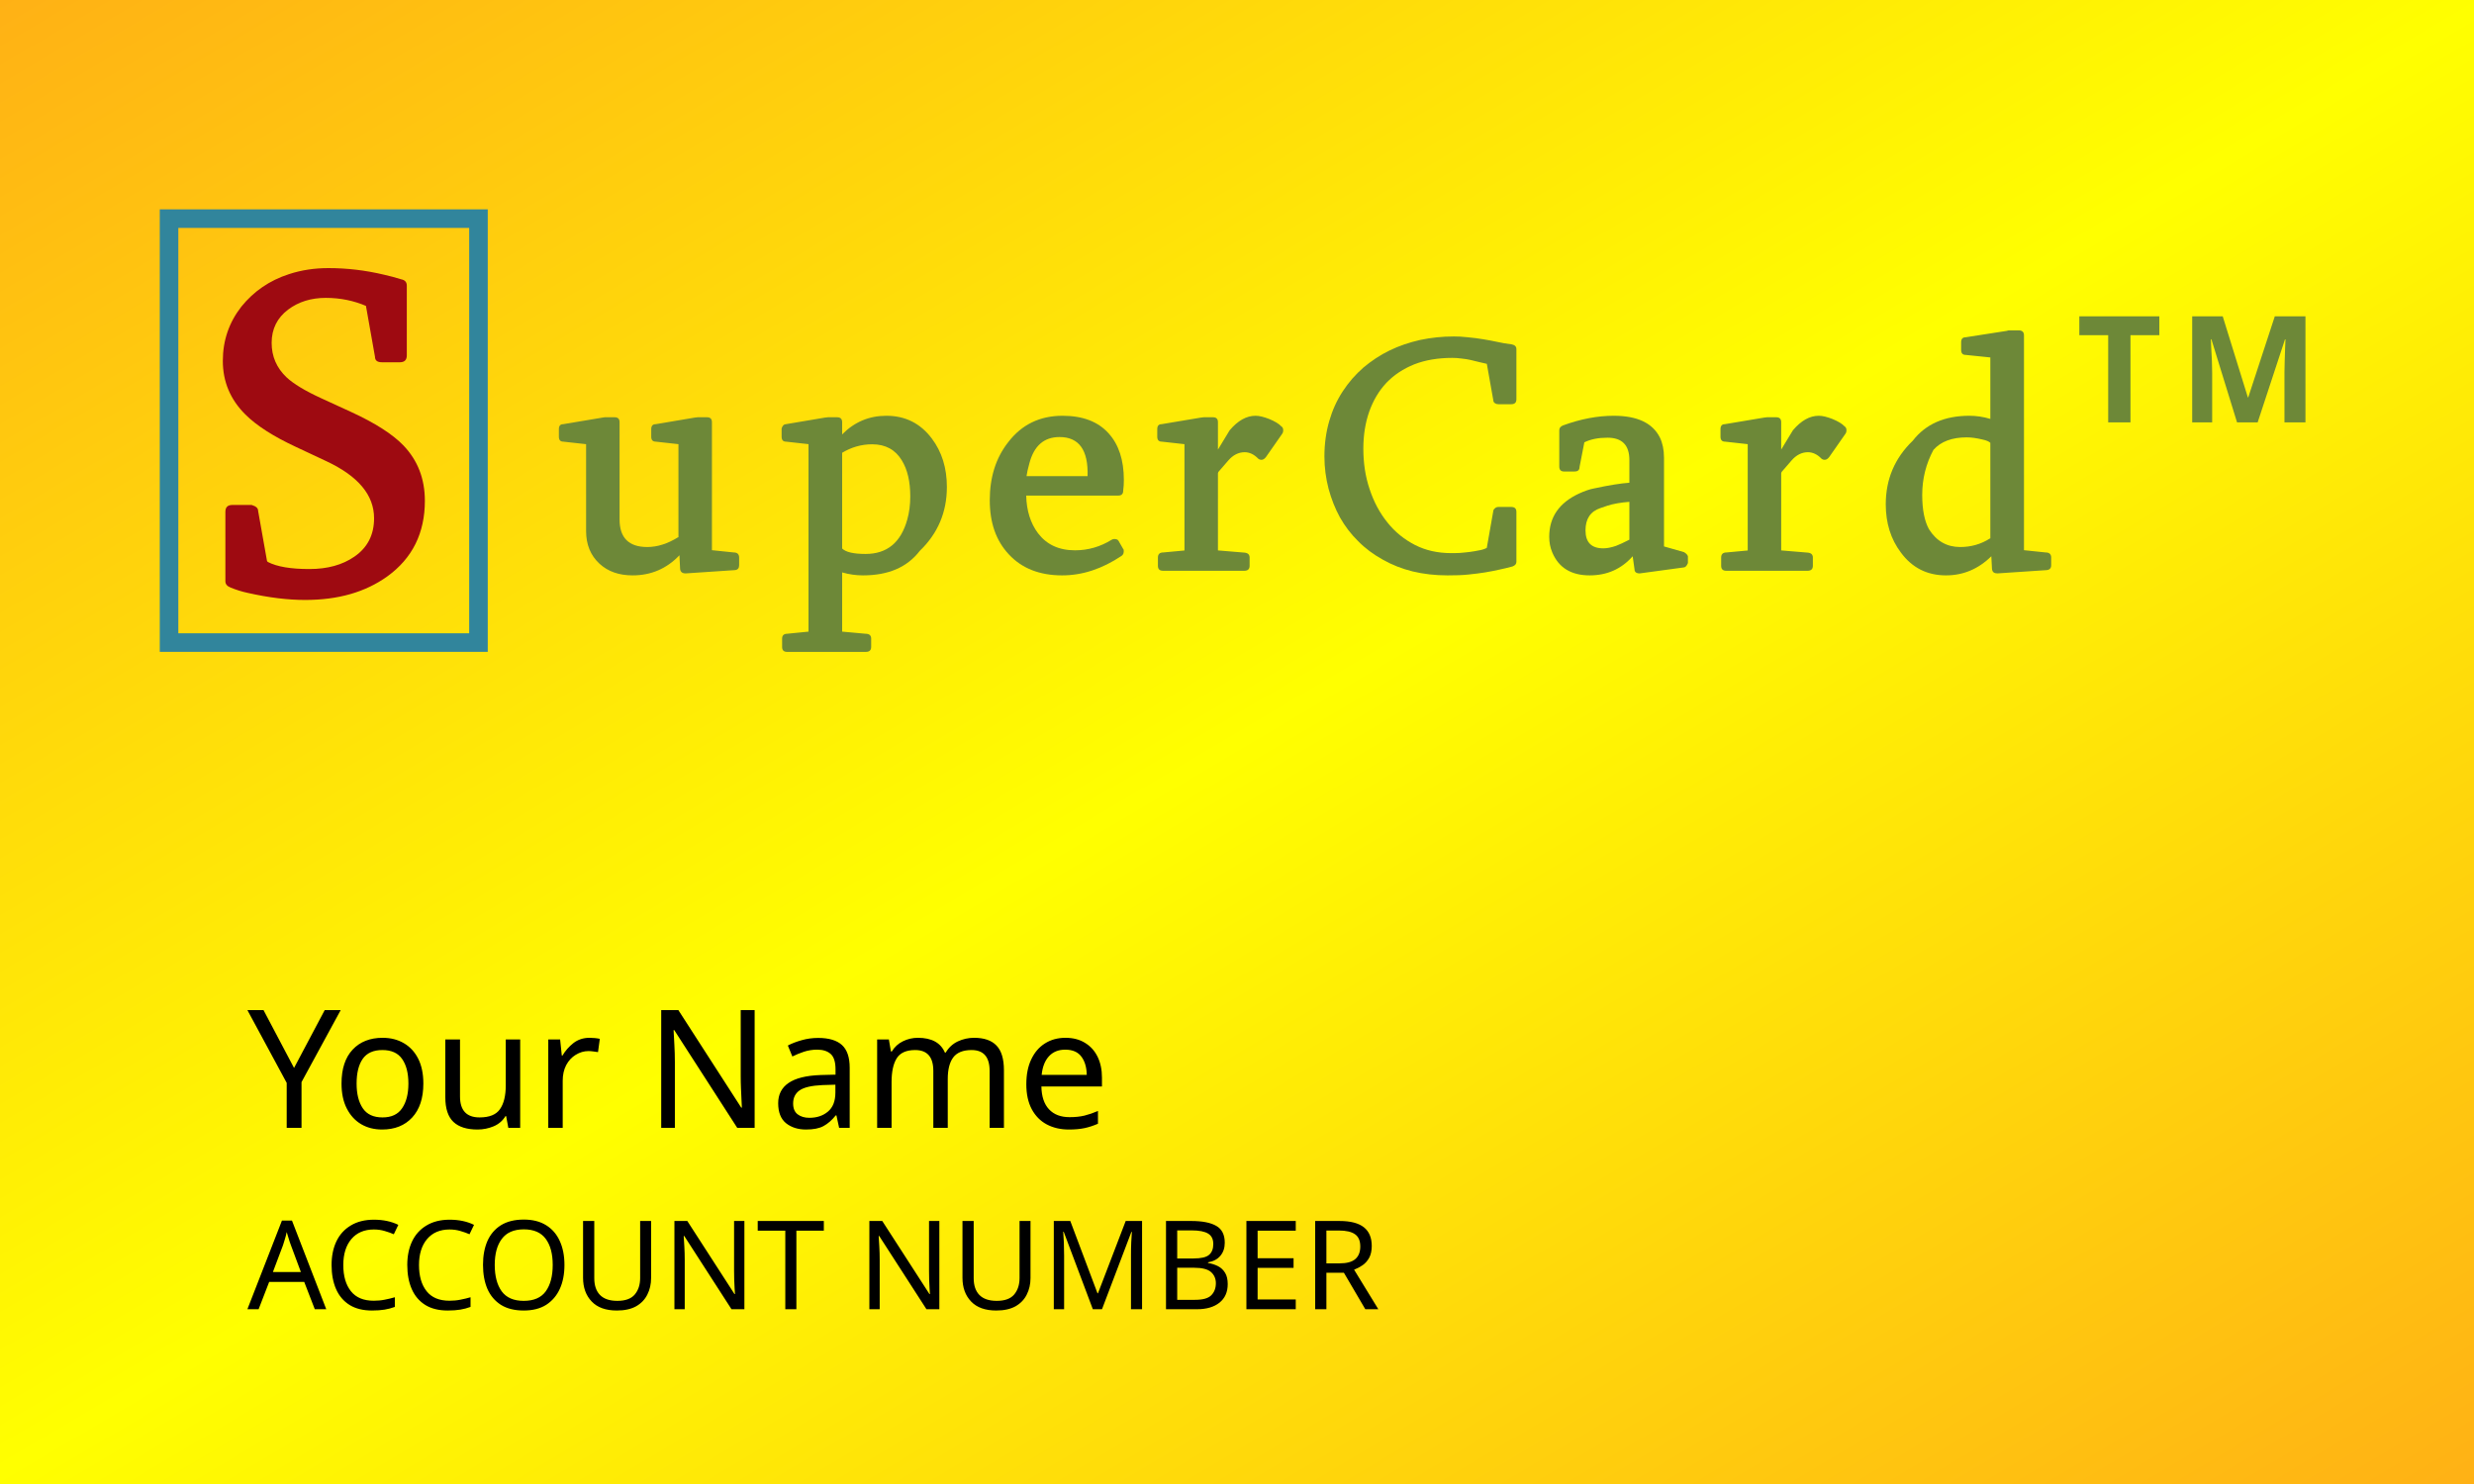
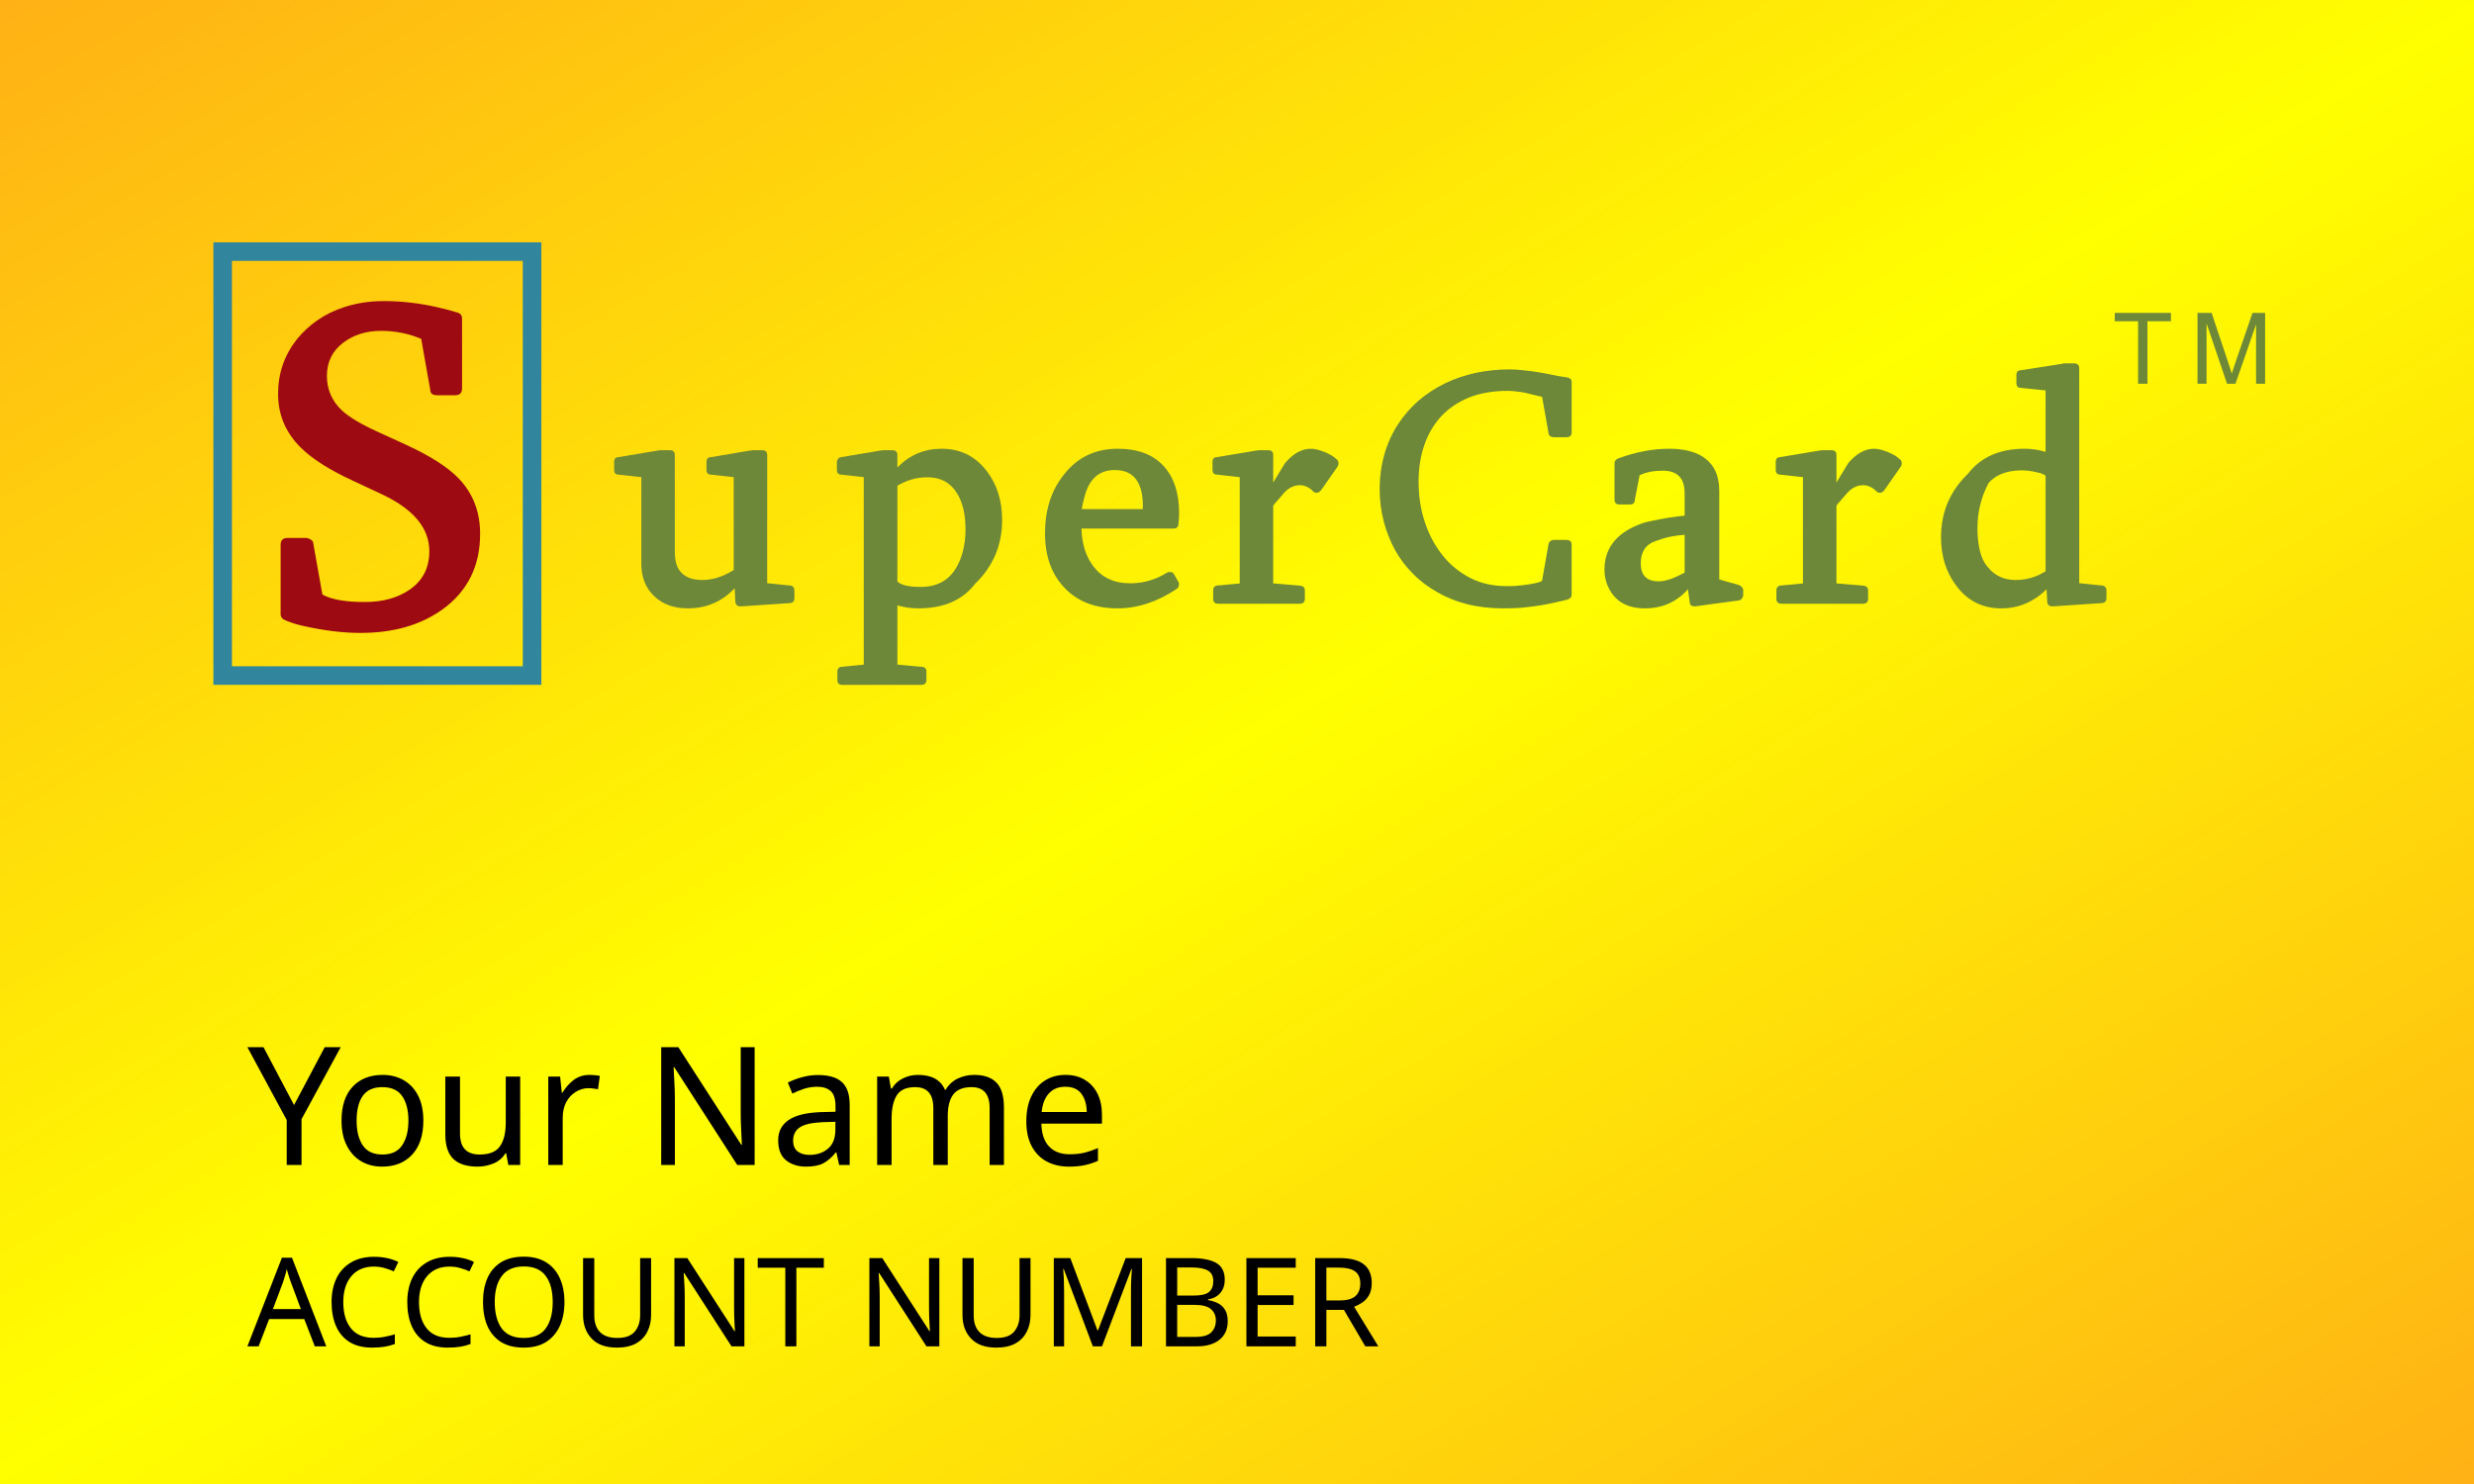
<svg xmlns="http://www.w3.org/2000/svg" width="300" height="180">
  <defs>
    <linearGradient id="supercardGradient" x1="0" y1="0" x2="1" y2="1">
      <stop stop-color="#ffb115" offset="0" />
      <stop stop-color="#ffff00" offset="0.5" />
      <stop stop-color="#ffb115" offset="1" />
    </linearGradient>
  </defs>
  <rect x="0" y="0" width="300" height="180" fill="url(#supercardGradient)" />
-   <text x="30" y="136.8" font-family="Sans-serif" font-size="20">Your Name</text>
-   <text x="30" y="158.8" font-family="Noto Sans" font-size="15" font-weight="500">ACCOUNT NUMBER</text>
-   <path fill="#9e0a11" d="M 46.3,43.94 C 45.75,43.94 45.47,43.72 45.47,43.27 L 44.36,37.02 C 44.36,37.08 44.38,37.13 44.44,37.13 42.91,36.47 41.27,36.13 39.5,36.13 37.72,36.13 36.19,36.61 34.94,37.55 33.61,38.55 32.94,39.91 32.94,41.58 32.94,43.25 33.55,44.63 34.75,45.77 35.58,46.55 37,47.41 38.94,48.3 L 42.58,49.97 C 45.47,51.3 47.61,52.66 48.94,54.05 50.66,55.86 51.52,58.08 51.52,60.75 51.52,64.66 50,67.72 46.97,69.91 44.3,71.83 41,72.77 37,72.77 34.94,72.77 32.63,72.5 30.02,71.91 29.27,71.75 28.58,71.52 27.97,71.27 27.55,71.11 27.33,70.86 27.33,70.5 L 27.33,62.08 C 27.33,61.52 27.61,61.25 28.16,61.25 L 30.52,61.25 C 31.05,61.41 31.3,61.63 31.3,61.97 L 32.41,68.22 C 32.38,68.11 32.36,68.05 32.36,68.02 L 32.47,68.16 C 33.61,68.75 35.3,69.02 37.52,69.02 39.72,69.02 41.52,68.52 42.97,67.52 44.58,66.41 45.36,64.86 45.36,62.86 45.36,60.05 43.44,57.75 39.58,55.94 L 35.91,54.22 C 33.16,52.94 31.11,51.63 29.75,50.27 27.91,48.44 27.02,46.27 27.02,43.77 27.02,41.3 27.77,39.11 29.27,37.19 30.75,35.36 32.66,34.02 35.05,33.25 36.58,32.75 38.16,32.52 39.83,32.52 42.02,32.52 44.27,32.77 46.61,33.33 47.25,33.47 47.94,33.66 48.66,33.88 49.11,33.97 49.33,34.22 49.33,34.66 L 49.33,43.11 C 49.33,43.66 49.05,43.94 48.5,43.94 L 46.3,43.94 z" />
-   <rect x="20.5" y="26.52" width="37.52" height="51.42" stroke="#31859c" stroke-width="2.25" fill="none" />
-   <path fill="#6d8838" d="M 82.39,67.35 C 80.83,68.99 78.93,69.79 76.71,69.79 75.07,69.79 73.73,69.33 72.69,68.37 71.61,67.37 71.07,66.05 71.07,64.41 L 71.07,53.69 C 71.07,53.83 71.11,53.89 71.21,53.89 L 68.31,53.57 C 67.95,53.57 67.77,53.37 67.77,52.97 L 67.77,52.05 C 67.77,51.65 67.95,51.45 68.29,51.45 L 73.07,50.65 C 73.11,50.65 73.19,50.63 73.33,50.61 L 74.53,50.61 C 74.93,50.61 75.13,50.81 75.13,51.21 L 75.13,63.01 C 75.13,65.23 76.25,66.35 78.49,66.35 79.71,66.35 80.97,65.95 82.25,65.15 82.25,65.15 82.27,65.19 82.27,65.27 L 82.27,53.69 C 82.27,53.83 82.31,53.89 82.41,53.89 L 79.53,53.57 C 79.15,53.57 78.97,53.37 78.97,52.97 L 78.97,52.05 C 78.97,51.65 79.15,51.45 79.51,51.45 L 84.25,50.65 C 84.31,50.65 84.43,50.63 84.61,50.61 L 85.73,50.61 C 86.13,50.61 86.33,50.81 86.33,51.21 L 86.33,66.91 C 86.33,66.77 86.25,66.71 86.09,66.71 L 88.99,67.01 C 89.41,67.01 89.63,67.23 89.63,67.63 L 89.63,68.55 C 89.63,68.91 89.47,69.11 89.13,69.15 L 83.15,69.55 C 82.73,69.55 82.51,69.37 82.47,69.01 L 82.39,67.35 z" />
-   <path fill="#6d8838" d="M 102.12,66.53 C 102.56,66.97 103.5,67.19 104.96,67.19 107.56,67.19 109.24,65.81 110.02,63.01 110.26,62.15 110.38,61.21 110.38,60.21 110.38,58.41 110.04,56.95 109.36,55.85 108.58,54.55 107.38,53.89 105.76,53.89 104.44,53.89 103.22,54.25 102.1,54.93 102.12,54.93 102.12,54.89 102.12,54.81 L 102.12,66.53 z M 100.04,50.65 C 100.1,50.65 100.2,50.63 100.4,50.61 L 101.5,50.61 C 101.92,50.61 102.12,50.81 102.12,51.21 L 102.12,52.69 C 103.6,51.19 105.38,50.43 107.48,50.43 109.78,50.43 111.6,51.35 112.98,53.17 114.22,54.81 114.82,56.77 114.82,59.07 114.82,62.13 113.72,64.71 111.54,66.81 110,68.81 107.72,69.79 104.64,69.79 103.8,69.79 102.96,69.67 102.12,69.43 L 102.12,76.79 C 102.12,76.65 102.04,76.59 101.88,76.59 L 104.96,76.87 C 105.4,76.87 105.64,77.07 105.64,77.45 L 105.64,78.47 C 105.64,78.87 105.42,79.07 105,79.07 L 95.44,79.07 C 95.04,79.07 94.84,78.87 94.84,78.47 L 94.84,77.45 C 94.84,77.07 95.06,76.87 95.46,76.87 L 98.26,76.59 C 98.12,76.59 98.04,76.65 98.04,76.79 L 98.04,53.69 C 98.04,53.83 98.1,53.89 98.2,53.89 L 95.32,53.57 C 94.96,53.57 94.78,53.37 94.78,52.97 L 94.78,51.97 C 94.88,51.63 95.06,51.45 95.3,51.45 L 100.04,50.65 z" />
-   <path fill="#6d8838" d="M 128.48,53.01 C 126.6,53.01 125.38,54.07 124.82,56.21 124.64,56.87 124.52,57.39 124.48,57.75 L 131.88,57.75 C 131.98,54.59 130.84,53.01 128.48,53.01 z M 124.44,60.11 C 124.48,61.93 124.96,63.47 125.88,64.69 126.92,66.05 128.4,66.75 130.36,66.75 131.96,66.75 133.44,66.31 134.8,65.47 135,65.35 135.22,65.35 135.5,65.45 135.54,65.51 135.6,65.57 135.64,65.61 L 136.26,66.69 C 136.3,67.03 136.22,67.27 136.02,67.41 133.64,69.01 131.24,69.79 128.8,69.79 126.08,69.79 123.92,68.95 122.34,67.25 120.78,65.59 120.02,63.41 120.02,60.67 120.02,57.89 120.76,55.53 122.26,53.63 123.9,51.49 126.1,50.43 128.84,50.43 131.28,50.43 133.14,51.13 134.42,52.55 135.66,53.91 136.28,55.79 136.28,58.23 136.28,58.63 136.26,59.07 136.2,59.51 136.2,59.91 136,60.11 135.6,60.11 L 124.44,60.11 z" />
-   <path fill="#6d8838" d="M 152.25,50.43 C 152.71,50.43 153.27,50.57 153.93,50.83 154.59,51.11 155.07,51.39 155.37,51.71 155.47,51.77 155.55,51.87 155.59,52.03 155.63,52.27 155.59,52.47 155.47,52.63 L 153.53,55.41 C 153.35,55.65 153.17,55.77 152.97,55.77 152.81,55.77 152.69,55.73 152.57,55.63 152.07,55.11 151.51,54.85 150.93,54.85 150.19,54.85 149.51,55.19 148.93,55.87 L 147.77,57.21 C 147.73,57.27 147.69,57.35 147.69,57.41 L 147.69,66.95 C 147.69,66.83 147.65,66.77 147.55,66.75 L 150.91,67.03 C 151.33,67.07 151.53,67.27 151.53,67.63 L 151.53,68.63 C 151.53,69.03 151.31,69.23 150.89,69.23 L 141.03,69.23 C 140.61,69.23 140.41,69.03 140.41,68.63 L 140.41,67.63 C 140.41,67.23 140.61,67.01 141.05,67.01 L 143.85,66.75 C 143.69,66.75 143.63,66.81 143.63,66.95 L 143.63,53.69 C 143.63,53.83 143.67,53.89 143.77,53.89 L 140.89,53.57 C 140.51,53.57 140.33,53.37 140.33,52.97 L 140.33,52.05 C 140.33,51.65 140.51,51.45 140.85,51.45 L 145.63,50.65 C 145.83,50.63 145.93,50.61 145.97,50.61 L 147.09,50.61 C 147.49,50.61 147.69,50.81 147.69,51.21 L 147.69,54.53 149.11,52.19 C 150.11,51.01 151.15,50.43 152.25,50.43 z" />
-   <path fill="#6d8838" d="M 176.3,40.81 C 176.78,40.81 177.34,40.83 178,40.91 178.64,40.97 179.28,41.05 179.86,41.15 180.46,41.25 181.02,41.35 181.56,41.47 182.08,41.59 182.68,41.69 183.32,41.77 183.7,41.85 183.88,42.03 183.88,42.35 L 183.88,48.43 C 183.88,48.83 183.68,49.03 183.24,49.03 L 181.7,49.03 C 181.54,49.03 181.4,48.99 181.28,48.91 181.14,48.81 181.08,48.69 181.08,48.55 L 180.28,44.05 C 180.28,44.09 180.32,44.11 180.38,44.15 180.1,44.09 179.78,44.01 179.42,43.93 179.06,43.83 178.7,43.75 178.36,43.67 178.02,43.59 177.64,43.53 177.24,43.49 176.82,43.43 176.46,43.41 176.1,43.41 174.38,43.41 172.84,43.67 171.5,44.19 170.16,44.73 169.04,45.47 168.12,46.43 167.2,47.41 166.52,48.57 166.04,49.91 165.56,51.27 165.32,52.77 165.32,54.41 165.32,56.15 165.56,57.79 166.08,59.33 166.58,60.85 167.3,62.21 168.24,63.37 169.16,64.53 170.28,65.43 171.6,66.11 172.9,66.77 174.36,67.09 175.96,67.09 176.28,67.09 176.64,67.09 177,67.07 177.38,67.03 177.76,67.01 178.2,66.95 178.62,66.89 179.02,66.83 179.38,66.75 179.76,66.69 180.08,66.57 180.34,66.43 180.3,66.47 180.28,66.49 180.28,66.51 L 181.08,61.97 C 181.08,61.89 181.14,61.77 181.26,61.67 181.38,61.55 181.52,61.49 181.7,61.49 L 183.24,61.49 C 183.68,61.49 183.88,61.69 183.88,62.09 L 183.88,68.15 C 183.88,68.41 183.72,68.59 183.4,68.71 182.9,68.85 182.38,68.97 181.82,69.09 181.28,69.21 180.7,69.33 180.08,69.43 179.48,69.53 178.8,69.61 178.04,69.69 177.28,69.77 176.46,69.79 175.54,69.79 174.02,69.79 172.62,69.63 171.3,69.31 170,68.99 168.78,68.51 167.66,67.87 166.54,67.25 165.54,66.51 164.68,65.63 163.8,64.77 163.08,63.81 162.48,62.75 161.9,61.69 161.44,60.53 161.1,59.27 160.78,58.03 160.6,56.73 160.6,55.37 160.6,53.83 160.8,52.41 161.18,51.09 161.56,49.77 162.1,48.57 162.82,47.47 163.52,46.39 164.36,45.43 165.32,44.59 166.3,43.77 167.34,43.07 168.5,42.51 169.64,41.95 170.9,41.53 172.22,41.23 173.56,40.95 174.92,40.81 176.3,40.81 z" />
-   <path fill="#6d8838" d="M 197.58,60.87 C 196.52,60.95 195.64,61.11 194.94,61.33 194.8,61.37 194.5,61.47 194.06,61.63 192.86,62.03 192.26,62.93 192.26,64.33 192.26,65.79 192.98,66.51 194.42,66.51 194.86,66.51 195.38,66.41 195.96,66.21 196.36,66.05 196.92,65.81 197.6,65.45 197.58,65.47 197.58,65.51 197.58,65.57 L 197.58,60.87 z M 197.98,67.47 C 196.6,69.03 194.86,69.79 192.76,69.79 190.54,69.79 189.02,68.87 188.24,67.03 187.98,66.43 187.86,65.79 187.86,65.11 187.86,62.73 189.06,60.99 191.46,59.87 192.16,59.55 192.78,59.33 193.36,59.23 195.12,58.85 196.52,58.63 197.58,58.55 L 197.58,55.81 C 197.58,53.99 196.7,53.09 194.92,53.09 193.82,53.09 192.9,53.27 192.12,53.65 192.12,53.65 192.12,53.69 192.1,53.75 L 191.54,56.63 C 191.54,57.01 191.34,57.19 190.92,57.19 L 189.66,57.19 C 189.28,57.19 189.08,56.99 189.08,56.61 L 189.08,52.17 C 189.08,51.91 189.24,51.71 189.56,51.59 191.7,50.81 193.74,50.43 195.68,50.43 198.54,50.43 200.4,51.31 201.28,53.07 201.6,53.73 201.78,54.55 201.78,55.53 L 201.78,66.37 C 201.78,66.33 201.74,66.29 201.68,66.25 L 204.2,66.97 C 204.48,67.13 204.64,67.31 204.68,67.49 L 204.68,68.29 C 204.54,68.65 204.36,68.83 204.14,68.83 L 198.84,69.55 C 198.4,69.55 198.2,69.37 198.2,69.03 L 197.98,67.47 z" />
-   <path fill="#6d8838" d="M 220.55,50.43 C 221.01,50.43 221.57,50.57 222.23,50.83 222.89,51.11 223.37,51.39 223.67,51.71 223.77,51.77 223.85,51.87 223.89,52.03 223.93,52.27 223.89,52.47 223.77,52.63 L 221.83,55.41 C 221.65,55.65 221.47,55.77 221.27,55.77 221.11,55.77 220.99,55.73 220.87,55.63 220.37,55.11 219.81,54.85 219.23,54.85 218.49,54.85 217.81,55.19 217.23,55.87 L 216.07,57.21 C 216.03,57.27 215.99,57.35 215.99,57.41 L 215.99,66.95 C 215.99,66.83 215.95,66.77 215.85,66.75 L 219.21,67.03 C 219.63,67.07 219.83,67.27 219.83,67.63 L 219.83,68.63 C 219.83,69.03 219.61,69.23 219.19,69.23 L 209.33,69.23 C 208.91,69.23 208.71,69.03 208.71,68.63 L 208.71,67.63 C 208.71,67.23 208.91,67.01 209.35,67.01 L 212.15,66.75 C 211.99,66.75 211.93,66.81 211.93,66.95 L 211.93,53.69 C 211.93,53.83 211.97,53.89 212.07,53.89 L 209.19,53.57 C 208.81,53.57 208.63,53.37 208.63,52.97 L 208.63,52.05 C 208.63,51.65 208.81,51.45 209.15,51.45 L 213.93,50.65 C 214.13,50.63 214.23,50.61 214.27,50.61 L 215.39,50.61 C 215.79,50.61 215.99,50.81 215.99,51.21 L 215.99,54.53 217.41,52.19 C 218.41,51.01 219.45,50.43 220.55,50.43 z" />
-   <path fill="#6d8838" d="M 241.35,53.71 C 241.19,53.55 240.87,53.41 240.39,53.31 239.65,53.13 239.01,53.05 238.49,53.05 236.71,53.05 235.35,53.55 234.45,54.57 233.55,56.25 233.09,58.07 233.09,60.03 233.09,61.83 233.37,63.21 233.91,64.19 234.81,65.63 236.09,66.35 237.69,66.35 239.01,66.35 240.21,66.01 241.31,65.31 241.35,65.27 241.37,65.29 241.35,65.35 L 241.35,53.71 z M 243.35,40.13 C 243.45,40.09 243.55,40.07 243.63,40.07 L 244.79,40.07 C 245.21,40.07 245.43,40.27 245.43,40.67 L 245.43,66.91 C 245.43,66.77 245.35,66.71 245.19,66.71 L 248.07,67.01 C 248.51,67.01 248.73,67.23 248.73,67.63 L 248.73,68.55 C 248.73,68.91 248.55,69.11 248.19,69.15 L 242.21,69.55 C 241.81,69.55 241.59,69.39 241.55,69.01 L 241.47,67.47 C 239.89,69.03 238.05,69.79 235.97,69.79 233.69,69.79 231.87,68.87 230.51,67.03 229.27,65.39 228.67,63.43 228.67,61.17 228.67,58.13 229.75,55.57 231.95,53.45 233.51,51.43 235.81,50.43 238.81,50.43 239.63,50.43 240.49,50.55 241.35,50.81 L 241.35,43.17 C 241.35,43.29 241.39,43.37 241.49,43.37 L 238.37,43.05 C 237.99,43.05 237.81,42.85 237.81,42.43 L 237.81,41.51 C 237.81,41.11 237.99,40.91 238.35,40.91 L 243.35,40.13 z" />
-   <text x="251.78" y="51.23" font-family="Sans-serif" font-size="18" text-anchor="start" font-weight="bold" fill="#6d8838" letter-spacing="2">TM</text>
+   <path fill="#9e0a11" d="m 53,47.94 c -0.55,0 -0.83,-0.22 -0.83,-0.67 l -1.11,-6.25 c 0,0.06 0.02,0.11 0.08,0.11 -1.53,-0.66 -3.17,-1 -4.94,-1 -1.78,0 -3.31,0.48 -4.56,1.42 -1.33,1 -2,2.36 -2,4.03 0,1.67 0.61,3.05 1.81,4.19 0.83,0.78 2.25,1.64 4.19,2.53 l 3.64,1.67 c 2.89,1.33 5.03,2.69 6.36,4.08 1.72,1.81 2.58,4.03 2.58,6.7 0,3.91 -1.52,6.97 -4.55,9.16 -2.67,1.92 -5.97,2.86 -9.97,2.86 -2.06,0 -4.37,-0.27 -6.98,-0.86 -0.75,-0.16 -1.44,-0.39 -2.05,-0.64 -0.42,-0.16 -0.64,-0.41 -0.64,-0.77 v -8.42 c 0,-0.56 0.28,-0.83 0.83,-0.83 h 2.36 c 0.53,0.16 0.78,0.38 0.78,0.72 l 1.11,6.25 c -0.03,-0.11 -0.05,-0.17 -0.05,-0.2 l 0.11,0.14 c 1.14,0.59 2.83,0.86 5.05,0.86 2.2,0 4,-0.5 5.45,-1.5 1.61,-1.11 2.39,-2.66 2.39,-4.66 0,-2.81 -1.92,-5.11 -5.78,-6.92 l -3.67,-1.72 c -2.75,-1.28 -4.8,-2.59 -6.16,-3.95 -1.84,-1.83 -2.73,-4 -2.73,-6.5 0,-2.47 0.75,-4.66 2.25,-6.58 1.48,-1.83 3.39,-3.17 5.78,-3.94 1.53,-0.5 3.11,-0.73 4.78,-0.73 2.19,0 4.44,0.25 6.78,0.81 0.64,0.14 1.33,0.33 2.05,0.55 0.45,0.09 0.67,0.34 0.67,0.78 v 8.45 c 0,0.55 -0.28,0.83 -0.83,0.83 z" />
+   <rect x="27" y="30.52" width="37.52" height="51.42" stroke="#31859c" stroke-width="2.25" fill="none" />
+   <g fill="#6d8838">
+     <path d="m 89.09,71.35 c -1.56,1.64 -3.46,2.44 -5.68,2.44 -1.64,0 -2.98,-0.46 -4.02,-1.42 -1.08,-1 -1.62,-2.32 -1.62,-3.96 V 57.69 c 0,0.14 0.04,0.2 0.14,0.2 l -2.9,-0.32 c -0.36,0 -0.54,-0.2 -0.54,-0.6 v -0.92 c 0,-0.4 0.18,-0.6 0.52,-0.6 l 4.78,-0.8 c 0.04,0 0.12,-0.02 0.26,-0.04 h 1.2 c 0.4,0 0.6,0.2 0.6,0.6 v 11.8 c 0,2.22 1.12,3.34 3.36,3.34 1.22,0 2.48,-0.4 3.76,-1.2 0,0 0.02,0.04 0.02,0.12 V 57.69 c 0,0.14 0.04,0.2 0.14,0.2 l -2.88,-0.32 c -0.38,0 -0.56,-0.2 -0.56,-0.6 v -0.92 c 0,-0.4 0.18,-0.6 0.54,-0.6 l 4.74,-0.8 c 0.06,0 0.18,-0.02 0.36,-0.04 h 1.12 c 0.4,0 0.6,0.2 0.6,0.6 v 15.7 c 0,-0.14 -0.08,-0.2 -0.24,-0.2 l 2.9,0.3 c 0.42,0 0.64,0.22 0.64,0.62 v 0.92 c 0,0.36 -0.16,0.56 -0.5,0.6 l -5.98,0.4 c -0.42,0 -0.64,-0.18 -0.68,-0.54 z" />
+     <path d="m 108.82,70.53 c 0.44,0.44 1.38,0.66 2.84,0.66 2.6,0 4.28,-1.38 5.06,-4.18 0.24,-0.86 0.36,-1.8 0.36,-2.8 0,-1.8 -0.34,-3.26 -1.02,-4.36 -0.78,-1.3 -1.98,-1.96 -3.6,-1.96 -1.32,0 -2.54,0.36 -3.66,1.04 0.02,0 0.02,-0.04 0.02,-0.12 z m -2.08,-15.88 c 0.06,0 0.16,-0.02 0.36,-0.04 h 1.1 c 0.42,0 0.62,0.2 0.62,0.6 v 1.48 c 1.48,-1.5 3.26,-2.26 5.36,-2.26 2.3,0 4.12,0.92 5.5,2.74 1.24,1.64 1.84,3.6 1.84,5.9 0,3.06 -1.1,5.64 -3.28,7.74 -1.54,2 -3.82,2.98 -6.9,2.98 -0.84,0 -1.68,-0.12 -2.52,-0.36 v 7.36 c 0,-0.14 -0.08,-0.2 -0.24,-0.2 l 3.08,0.28 c 0.44,0 0.68,0.2 0.68,0.58 v 1.02 c 0,0.4 -0.22,0.6 -0.64,0.6 h -9.56 c -0.4,0 -0.6,-0.2 -0.6,-0.6 v -1.02 c 0,-0.38 0.22,-0.58 0.62,-0.58 l 2.8,-0.28 c -0.14,0 -0.22,0.06 -0.22,0.2 v -23.1 c 0,0.14 0.06,0.2 0.16,0.2 l -2.88,-0.32 c -0.36,0 -0.54,-0.2 -0.54,-0.6 v -1 c 0.1,-0.34 0.28,-0.52 0.52,-0.52 z" />
+     <path d="m 135.18,57.01 c -1.88,0 -3.1,1.06 -3.66,3.2 -0.18,0.66 -0.3,1.18 -0.34,1.54 h 7.4 c 0.1,-3.16 -1.04,-4.74 -3.4,-4.74 z m -4.04,7.1 c 0.04,1.82 0.52,3.36 1.44,4.58 1.04,1.36 2.52,2.06 4.48,2.06 1.6,0 3.08,-0.44 4.44,-1.28 0.2,-0.12 0.42,-0.12 0.7,-0.02 0.04,0.06 0.1,0.12 0.14,0.16 l 0.62,1.08 c 0.04,0.34 -0.04,0.58 -0.24,0.72 -2.38,1.6 -4.78,2.38 -7.22,2.38 -2.72,0 -4.88,-0.84 -6.46,-2.54 -1.56,-1.66 -2.32,-3.84 -2.32,-6.58 0,-2.78 0.74,-5.14 2.24,-7.04 1.64,-2.14 3.84,-3.2 6.58,-3.2 2.44,0 4.3,0.7 5.58,2.12 1.24,1.36 1.86,3.24 1.86,5.68 0,0.4 -0.02,0.84 -0.08,1.28 0,0.4 -0.2,0.6 -0.6,0.6 z" />
+     <path d="m 158.95,54.43 c 0.46,0 1.02,0.14 1.68,0.4 0.66,0.28 1.14,0.56 1.44,0.88 0.1,0.06 0.18,0.16 0.22,0.32 0.04,0.24 0,0.44 -0.12,0.6 l -1.94,2.78 c -0.18,0.24 -0.36,0.36 -0.56,0.36 -0.16,0 -0.28,-0.04 -0.4,-0.14 -0.5,-0.52 -1.06,-0.78 -1.64,-0.78 -0.74,0 -1.42,0.34 -2,1.02 l -1.16,1.34 c -0.04,0.06 -0.08,0.14 -0.08,0.2 v 9.54 c 0,-0.12 -0.04,-0.18 -0.14,-0.2 l 3.36,0.28 c 0.42,0.04 0.62,0.24 0.62,0.6 v 1 c 0,0.4 -0.22,0.6 -0.64,0.6 h -9.86 c -0.42,0 -0.62,-0.2 -0.62,-0.6 v -1 c 0,-0.4 0.2,-0.62 0.64,-0.62 l 2.8,-0.26 c -0.16,0 -0.22,0.06 -0.22,0.2 V 57.69 c 0,0.14 0.04,0.2 0.14,0.2 l -2.88,-0.32 c -0.38,0 -0.56,-0.2 -0.56,-0.6 v -0.92 c 0,-0.4 0.18,-0.6 0.52,-0.6 l 4.78,-0.8 c 0.2,-0.02 0.3,-0.04 0.34,-0.04 h 1.12 c 0.4,0 0.612,0.2 0.6,0.6 v 3.32 l 1.42,-2.34 c 1,-1.18 2.04,-1.76 3.14,-1.76 z" />
+     <path d="m 183,44.81 c 0.48,0 1.04,0.02 1.7,0.1 0.64,0.06 1.28,0.14 1.86,0.24 0.6,0.1 1.16,0.2 1.7,0.32 0.52,0.12 1.12,0.22 1.76,0.3 0.38,0.08 0.56,0.26 0.56,0.58 v 6.08 c 0,0.4 -0.2,0.6 -0.64,0.6 h -1.54 c -0.16,0 -0.3,-0.04 -0.42,-0.12 -0.14,-0.1 -0.2,-0.22 -0.2,-0.36 l -0.8,-4.5 c 0,0.04 0.04,0.06 0.1,0.1 -0.28,-0.06 -0.6,-0.14 -0.96,-0.22 -0.36,-0.1 -0.72,-0.18 -1.06,-0.26 -0.34,-0.08 -0.72,-0.14 -1.12,-0.18 -0.42,-0.06 -0.78,-0.08 -1.14,-0.08 -1.72,0 -3.26,0.26 -4.6,0.78 -1.34,0.54 -2.46,1.28 -3.38,2.24 -0.92,0.98 -1.6,2.14 -2.08,3.48 -0.48,1.36 -0.72,2.86 -0.72,4.5 0,1.74 0.24,3.38 0.76,4.92 0.5,1.52 1.22,2.88 2.16,4.04 0.92,1.16 2.04,2.06 3.36,2.74 1.3,0.66 2.76,0.98 4.36,0.98 0.32,0 0.68,0 1.04,-0.02 0.38,-0.04 0.76,-0.06 1.2,-0.12 0.42,-0.06 0.82,-0.12 1.18,-0.2 0.38,-0.06 0.7,-0.18 0.96,-0.32 -0.04,0.04 -0.06,0.06 -0.06,0.08 l 0.8,-4.54 c 0,-0.08 0.06,-0.2 0.18,-0.3 0.12,-0.12 0.26,-0.18 0.44,-0.18 h 1.54 c 0.44,0 0.64,0.2 0.64,0.6 v 6.06 c 0,0.26 -0.16,0.44 -0.48,0.56 -0.5,0.14 -1.02,0.26 -1.58,0.38 -0.54,0.12 -1.12,0.24 -1.74,0.34 -0.6,0.1 -1.28,0.18 -2.04,0.26 -0.76,0.08 -1.58,0.1 -2.5,0.1 -1.52,0 -2.92,-0.16 -4.24,-0.48 -1.3,-0.32 -2.52,-0.8 -3.64,-1.44 -1.12,-0.62 -2.12,-1.36 -2.98,-2.24 -0.88,-0.86 -1.6,-1.82 -2.2,-2.88 -0.58,-1.06 -1.04,-2.22 -1.38,-3.48 -0.32,-1.24 -0.5,-2.54 -0.5,-3.9 0,-1.54 0.2,-2.96 0.58,-4.28 0.38,-1.32 0.92,-2.52 1.64,-3.62 0.7,-1.08 1.54,-2.04 2.5,-2.88 0.98,-0.82 2.02,-1.52 3.18,-2.08 1.14,-0.56 2.4,-0.98 3.72,-1.28 1.34,-0.28 2.7,-0.42 4.08,-0.42 z" />
+     <path d="m 204.28,64.87 c -1.06,0.08 -1.94,0.24 -2.64,0.46 -0.14,0.04 -0.44,0.14 -0.88,0.3 -1.2,0.4 -1.8,1.3 -1.8,2.7 0,1.46 0.72,2.18 2.16,2.18 0.44,0 0.96,-0.1 1.54,-0.3 0.4,-0.16 0.96,-0.4 1.64,-0.76 -0.02,0.02 -0.02,0.06 -0.02,0.12 z m 0.4,6.6 c -1.38,1.56 -3.12,2.32 -5.22,2.32 -2.22,0 -3.74,-0.92 -4.52,-2.76 -0.26,-0.6 -0.38,-1.24 -0.38,-1.92 0,-2.38 1.2,-4.12 3.6,-5.24 0.7,-0.32 1.32,-0.54 1.9,-0.64 1.76,-0.38 3.16,-0.6 4.22,-0.68 v -2.74 c 0,-1.82 -0.88,-2.72 -2.66,-2.72 -1.1,0 -2.02,0.18 -2.8,0.56 0,0 0,0.04 -0.02,0.1 l -0.56,2.88 c 0,0.38 -0.2,0.56 -0.62,0.56 h -1.26 c -0.38,0 -0.58,-0.2 -0.58,-0.58 v -4.44 c 0,-0.26 0.16,-0.46 0.48,-0.58 2.14,-0.78 4.18,-1.16 6.12,-1.16 2.86,0 4.72,0.88 5.6,2.64 0.32,0.66 0.5,1.48 0.5,2.46 v 10.84 c 0,-0.04 -0.04,-0.08 -0.1,-0.12 l 2.52,0.72 c 0.28,0.16 0.44,0.34 0.48,0.52 v 0.8 c -0.14,0.36 -0.32,0.54 -0.54,0.54 l -5.3,0.72 c -0.44,0 -0.64,-0.18 -0.64,-0.52 z" />
+     <path d="m 227.25,54.43 c 0.46,0 1.02,0.14 1.68,0.4 0.66,0.28 1.14,0.56 1.44,0.88 0.1,0.06 0.18,0.16 0.22,0.32 0.04,0.24 0,0.44 -0.12,0.6 l -1.94,2.78 c -0.18,0.24 -0.36,0.36 -0.56,0.36 -0.16,0 -0.28,-0.04 -0.4,-0.14 -0.5,-0.52 -1.06,-0.78 -1.64,-0.78 -0.74,0 -1.42,0.34 -2,1.02 l -1.16,1.34 c -0.04,0.06 -0.08,0.14 -0.08,0.2 v 9.54 c 0,-0.12 -0.04,-0.18 -0.14,-0.2 l 3.36,0.28 c 0.42,0.04 0.62,0.24 0.62,0.6 v 1 c 0,0.4 -0.22,0.6 -0.64,0.6 h -9.86 c -0.42,0 -0.62,-0.2 -0.62,-0.6 v -1 c 0,-0.4 0.2,-0.62 0.64,-0.62 l 2.8,-0.26 c -0.16,0 -0.22,0.06 -0.22,0.2 V 57.69 c 0,0.14 0.04,0.2 0.14,0.2 l -2.88,-0.32 c -0.38,0 -0.56,-0.2 -0.56,-0.6 v -0.92 c 0,-0.4 0.18,-0.6 0.52,-0.6 l 4.78,-0.8 c 0.2,-0.02 0.3,-0.04 0.34,-0.04 h 1.12 c 0.4,0 0.612,0.2 0.6,0.6 v 3.32 l 1.42,-2.34 c 1,-1.18 2.04,-1.76 3.14,-1.76 z" />
+     <path d="m 248.05,57.71 c -0.16,-0.16 -0.48,-0.3 -0.96,-0.4 -0.74,-0.18 -1.38,-0.26 -1.9,-0.26 -1.78,0 -3.14,0.5 -4.04,1.52 -0.9,1.68 -1.36,3.5 -1.36,5.46 0,1.8 0.28,3.18 0.82,4.16 0.9,1.44 2.18,2.16 3.78,2.16 1.32,0 2.52,-0.34 3.62,-1.04 0.04,-0.04 0.06,-0.02 0.04,0.04 z m 2,-13.58 c 0.1,-0.04 0.2,-0.06 0.28,-0.06 h 1.16 c 0.42,0 0.64,0.2 0.64,0.6 v 26.24 c 0,-0.14 -0.08,-0.2 -0.24,-0.2 l 2.88,0.3 c 0.44,0 0.66,0.22 0.66,0.62 v 0.92 c 0,0.36 -0.18,0.56 -0.54,0.6 l -5.98,0.4 c -0.4,0 -0.62,-0.16 -0.66,-0.54 l -0.08,-1.54 c -1.58,1.56 -3.42,2.32 -5.5,2.32 -2.28,0 -4.1,-0.92 -5.46,-2.76 -1.24,-1.64 -1.84,-3.6 -1.84,-5.86 0,-3.04 1.08,-5.6 3.28,-7.72 1.56,-2.02 3.86,-3.02 6.86,-3.02 0.82,0 1.68,0.12 2.54,0.38 v -7.64 c 0,0.12 0.04,0.2 0.14,0.2 l -3.12,-0.32 c -0.38,0 -0.56,-0.2 -0.56,-0.62 v -0.92 c 0,-0.4 0.18,-0.6 0.54,-0.6 z" />
+     <path d="m 259.268,46.543 v -7.576 h -2.83 v -1.014 h 6.809 v 1.014 h -2.842 v 7.576 z" />
+     <path d="m 266.473,46.543 v -8.59 h 1.711 l 2.033,6.082 c 0.188,0.566 0.324,0.99 0.41,1.271 0.098,-0.312 0.25,-0.771 0.457,-1.377 l 2.057,-5.977 h 1.529 v 8.59 h -1.096 v -7.189 l -2.496,7.189 h -1.025 l -2.484,-7.312 v 7.312 z" />
+   </g>
+   <text x="30" y="141.3" font-family="Sans-serif" font-size="20">Your Name</text>
+   <text x="30" y="163.3" font-family="Noto Sans" font-size="15" font-weight="500">ACCOUNT NUMBER</text>
</svg>
